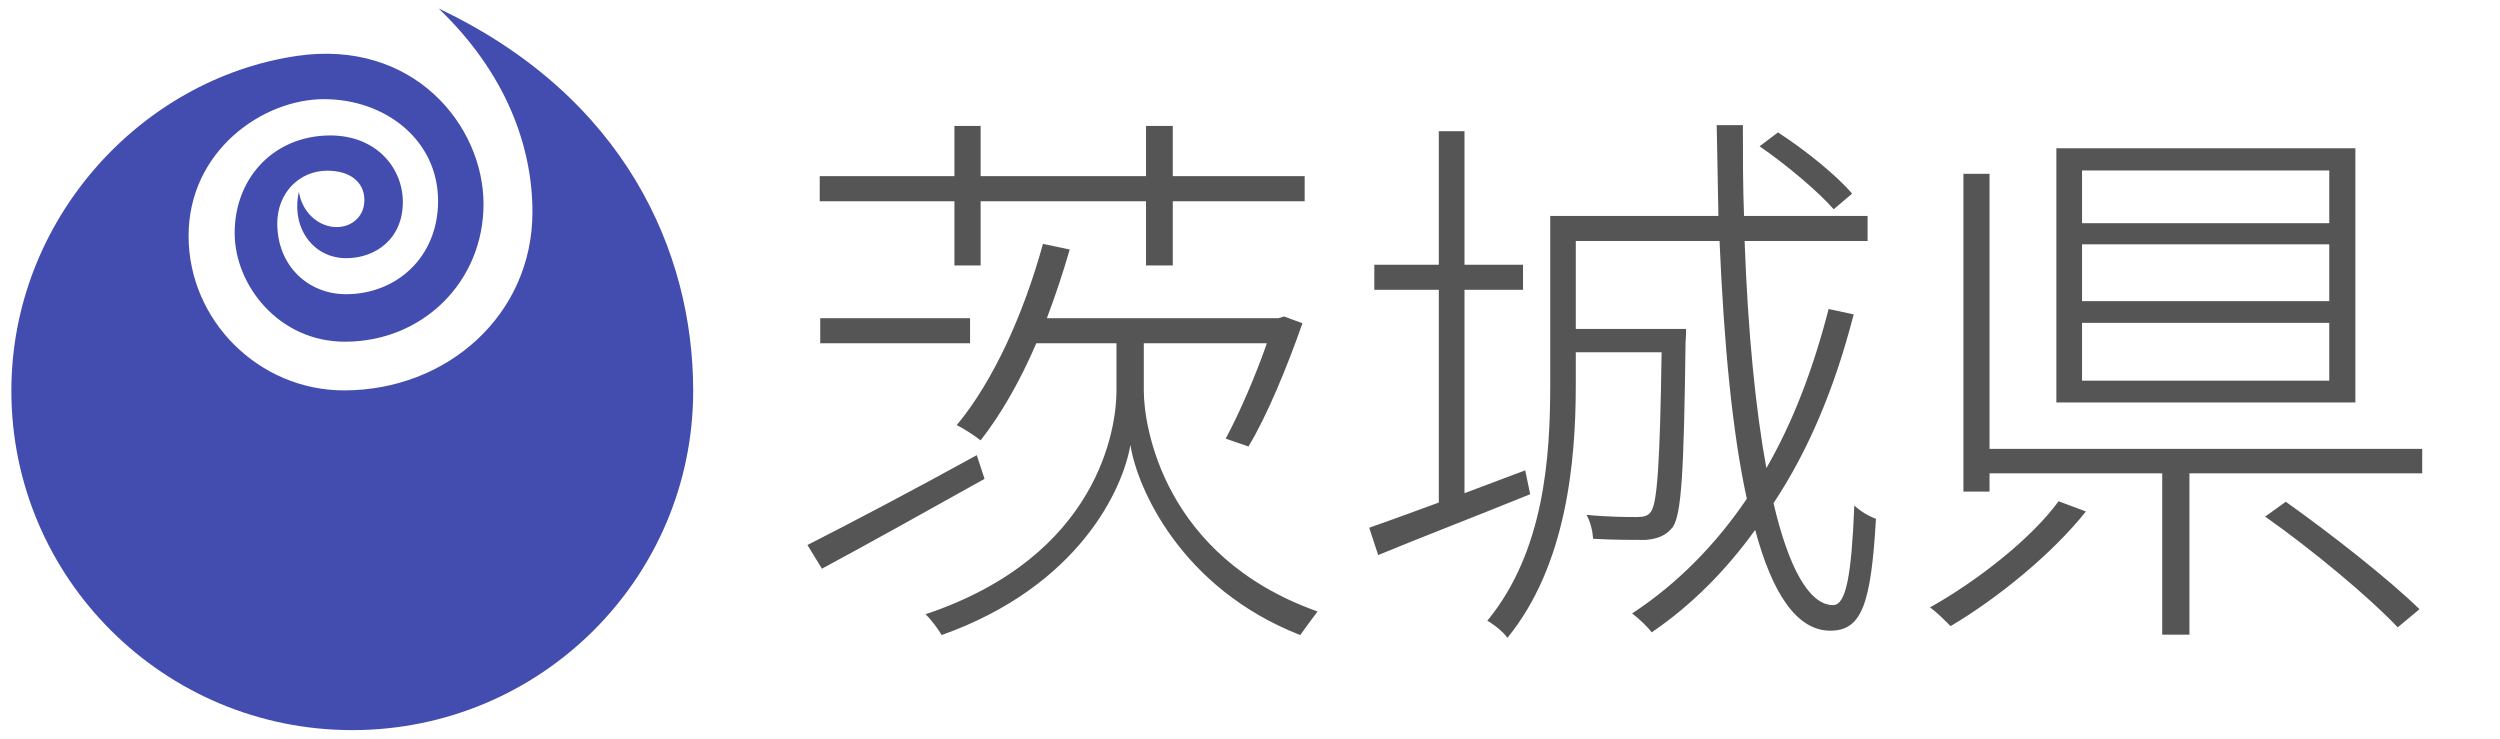
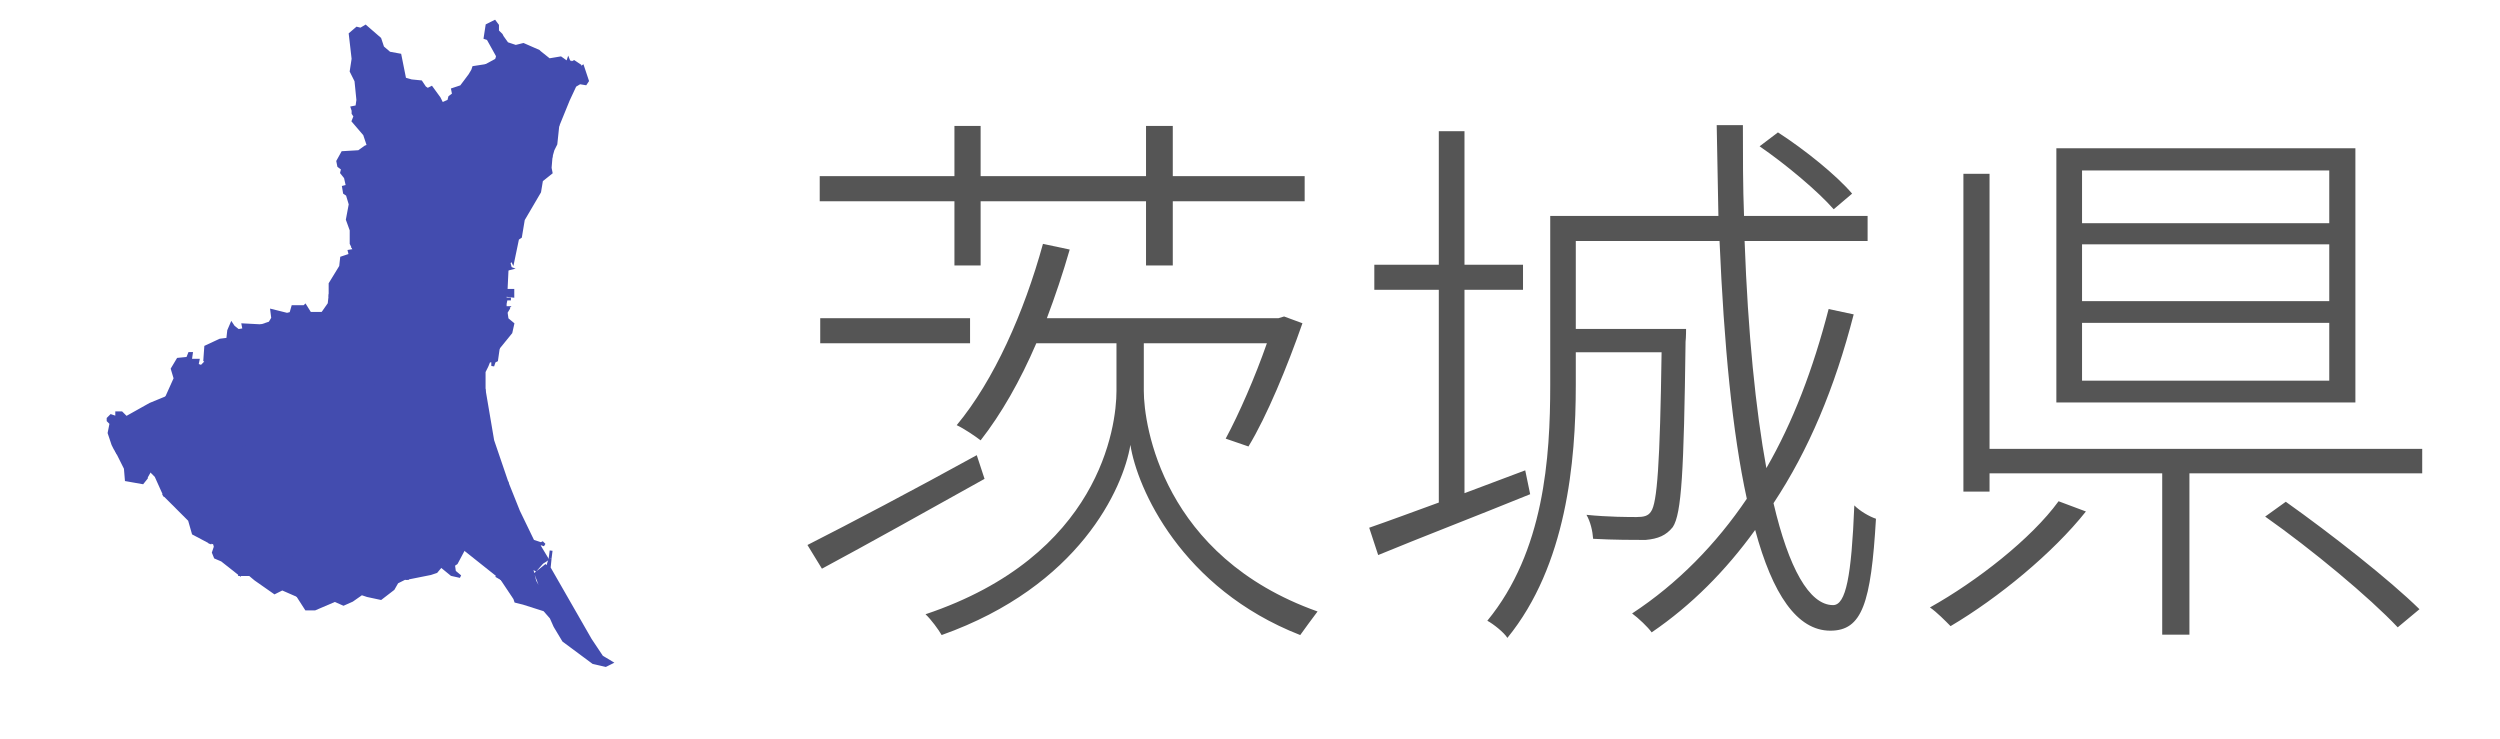
<svg xmlns="http://www.w3.org/2000/svg" width="469.333" height="138.666" viewBox="0 0 440 130">
+   <svg id="茨城県地域区分図" width="130" height="130" version="1.1" viewBox="0 0 560 772" xml:space="preserve" style="enable-background:new 0 0 560 772">
+     <style type="text/css">.st0,.st1{fill:#434caf;stroke:#434caf;stroke-width:3}.st1{fill:#434caf}</style>
+     <g>
+       <path id="Mito" d="M314,375.5l12-1l-4-6l5-3l5-8l7,17l8-1v-2l7,1l2-2l4,4l2-4l3,1l5-1l5,11l12-2l6-8l7,4l12-13l-15-13 l-14-5l-9-8l-4,4l-4-4l2-8l-3-4l1-2l-5,5l-5-7l-5-8h4l-1-5l-4-10l-10,4l-6-9l-2,8l-7-8l-5-2l2,8l5,5l-7,3l-4,6l-2-6l-4,4h-10l5,6 l3,10l-15,5v5l6,4l3,8l-4,10l3,3l-3,1l5,7L314,375.5z" class="st0" />
+       <path id="Hitachi" d="M403,266.5l-4,2l1,5l3,1h10l6,6l5,1l4-1l-5-2h4l-1-4l3-3l1,2l5-24l3-2l3-18l17-29l2-12l10-8l-1-5 l1-12l-8-4h-12l-5-4l-12,3l-5-4l-4-1l-4,6l-15-3l-8-5l-6,4l-2,5l6,10v7l-4,1v6l-10,2l-1,3l9,11l3,7l3-4h17l-1,12l-3,14h2v5l4,6 l-1,6l5,10l-5,3l1,3l-4,1l-2-3l-2,6H403z" class="st0" />
+       <path id="Tsuchiura" d="M216,521.5l-6,3l3,10l6,8l2-3l2,2l3-14l7,6l1-6h4l5-8l25,2l-1-17l-2-6l5-3l3,2l3-6l-2-5l-1,2 l-12-6l-26-4l6-8l-2-6l-3-5l-9-3v-2l-17-2l-4,4l6,7l-1,6l-2,1l4,5l-3,2l-6-3l1,7l15,9l-4,9l3,2l-1,7l8,5L216,521.5z" class="st0" />
+       <path id="Koga" d="M17,473.5l8,2l14,4l1-7l9,2l-2-11l12-1l1,10l11-2l-1-7l13,4v-2l-3-18l2-2l4,5l1-8l-5-12l-4-5l-7,3 l1,9l-7-10l3-12l-17,7l-25,14l-5-5h-5v5l-6-2l-2,2l-1,1v2l3,3l-2,10l4,12l2,4L17,473.5z" class="st0" />
+       <path id="Ishioka" d="M237,448.5l5-6h6l-5-6l-1-3h4l8,2l5,9l5,2l-2,4l4-2l3,5l5,5h-5l-1,7l-9,11l25-1l12,5l10-4l-20-15 l1-8l3-3h-3v-4l15,1l1-3l-8-1l-7-10l-5-1l-13-9l4-16l7,1l1-5l8-1l-5-5l-16,3l-6-5l-13-10l-7-12l-14-3l-11,3l-6,6l4,10l-8,12v13 l-10,7l2,4l10,27l17,2L237,448.5z" class="st0" />
+       <path id="Yuuki" d="M83,428.5l1-2l3,3l3-3l6,5l3-2l-2-6l5,2v-6l3-1l-4-6l-3-4l9-15l-5-6l2-4l-1-1l-3-1l1-5h-8l1-7h-2 l-2,5l-10,1l-6,10l3,10l-9,20l-3,12l7,10l-1-9l7-3l4,5L83,428.5z" class="st0" />
+       <path id="Ryuugasaki" d="M205,616.5l15,1l2-4l9-1l5,9l3-1l-2-2l6-1l2-6l15-9l2-12l3-1l-2-4l-6-6h-7l-15-10v7l-3-2 l-4,11l-2,3v-6l-8-8l-3,8l-9-6l-2-4l-2,1l-3-12l-7-16l-2,4l6,10l1,11l6,9l-10-4l-4-7l-1-9l2,14l9,6l8,6l-2,10l9,5l3,8l-9,5l-2-2 L205,616.5z" class="st0" />
+       <path id="Shimotsuma" d="M164,438.5l-4,1l-3-5h-8l-2-15v-3l-1,6l-12-3l-1,7l-4-3l-1-6v5l-6-1l-3-9l-8,5l1,3l-7,1l5,6 l3,13h6l-1,12l5,4l-2,8l-6,1l-1-3l3-6l-5-1l-3,4l4,3l-2,6l2,8l12-3l4-6l14,8l4-1l2-6l2-15l7-1l-1-9l5-4l3,2L164,438.5z" class="st0" />
+       <path id="Joso" d="M143,550.5l6-3l-5-4l1-2l16-10l-1-7l-5-9h-5l3-5l-5-2l2-3l-3-6l5-5l-5-5l2-7l-3-4l1-4l-4,1l-14-8 l-4,6l-12,3l-2-8l-2,3v5l-9-3l1,9l1,5l18,13l-2,11l6,7l-2,2l5-2l2,3l-1,3l-5-3l5,5l-4,6l1,3l-4-2l-8,4l-3,4l3,25l5,1l3-6l14,1l2-9 l-2-5l3-2l2,5L143,550.5z" class="st0" />
+       <path id="Hitachiota" d="M334,197.5l10,10l-4,10l6,14l-4,2l6,9l4,5l-5-1l1,5l7,14l13,9l4-2l2,4l3-6l5-2l7,2l7-2l4,5 l-1-5l4-2h3l2-6l2,3l4-1l-1-3l5-3l-5-10l1-6l-4-6v-5h-2l3-14l1-12h-17l-3,4l-3-7l-9-11l1-3l10-2v-6l4-1v-7l-6-10l2-5l6-4l1-8l2-4 l-3-6l2-8l-6-2l-5-6l5-7l-3-10l9-13l-2-8l5-11l-13,2l-1,3l-3,5l-9,12l-9,3l1,5l-4,3l-1,4l-7,3l1,4l2,20l-5-4l-5,5l1,8l-2,1l-8-4 l-5,3l1,4h4l1,5l4,1l2,6l1,4l4,5l-5,6l4,8l-3,5l-5-1l-4,4L334,197.5z" class="st0" />
+       <path id="Takahagi" d="M397,151.5l8,5l15,3l4-6l4,1l5,4l12-3l5,4h12l8,4l2-7l3-6l2-19l-14-2l-5,2l-2-5h-5l-7-8h-8l3-6 l7-1l7-9l-10-6l-5-8l-10-11l-9-4l-1-8l-5-3l-11,6l-5,11l2,8l-9,13l3,10l-5,7l5,6l6,2l-2,8l3,6l-2,4L397,151.5z" class="st0" />
+       <path id="Kitaibaraki" d="M446,111.5l-7,1l-3,6h8l7,8h5l2,5l5-2l14,2l11-27l7-15l5-3l6,1l2-3l-5-15l-3,2v-3l-6-4l-2,1 l2,2l-2-1l-1-1l-1,2l-2-5l-1,3l-7-5l-12,2l-10-8l-1-1l-16-7l-8,2l-9-3l-5-7l-1-2l-4-4v-6l-3-4l-8,4l-2,13l3,1l10,18l-1,4l5,3l1,8 l9,4l10,11l5,8l10,6L446,111.5z" class="st0" />
+       <path id="Kasama" d="M314,375.5l-11-6l-5-7l3-1l-3-3l4-10l-3-8l-6-4v-5l15-5l-3-10l-5-6l-2-1l-4-5l-5,1l-8-6l-4,7 l-17,3h-5l-2-4l-5,4l-1-2l-8,1l-1,9l-7,10l3,8l-6,7l1,6l-5,1l-3,10l1,2l6,2l1,7l14,3l7,12l13,10l6,5l16-3l4-4l1,4l3-2l-1,3l10,3 l9-25L314,375.5z" class="st0" />
+       <path id="Toride" d="M204,618.5l1-2l1-5l2,2l9-5l-3-8l-9-5l2-10l-8-6l-2,3l-15-1l-14,7l-12-13v9l-2,5h-4l-5,11h10l6,5 l20,14l8-4l16,7L204,618.5z" class="st0" />
+       <path id="Ushiku" d="M264,561.5l-3-4l-10,6l-5-4l-6,8l-6-5l-5-5l-2-8l-8-7l-6-8l-2,5l2,7l-5,3l3,7l-6,6l-6-1l3,12l2-1 l2,4l9,6l3-8l8,8v6l2-3l4-11l3,2v-7l15,10h7l6,6l8-4L264,561.5z" class="st0" />
+       <path id="Tsukuba" d="M160,524.5l9,6l3,7l-3-1l-1,2l3,8l6-4l11,17l1,9l4,7l10,4l-6-9l-1-11l-6-10l2-4l7,16l6,1l6-6 l-3-7l5-3l-2-7l2-5l-3-10l6-3l10-8l-8-5l1-7l-3-2l4-9l-15-9l-1-7l6,3l3-2l-4-5l2-1l1-6l-6-7l4-4l-10-27l-2-4h-6v2l-18,1l1-5v-1 l-5,3l5,9h-7l2,6l-6,2l1,3l-3-2l-5,4l1,9l-7,1l-2,15l-2,6l-1,4l3,4l-2,7l5,5l-5,5l3,6l-2,3l5,2l-3,5h5L160,524.5z" class="st0" />
+       <path id="Hitachinaka" d="M365,325.5l3,4l-2,8l4,4l4-4l9,8l14,5l15,13h3l13-16l2-9l-6-5l-1-7l3-5l-4,3l3-3h-3v-4l1-5h5 h-6l-8-1l-4-4l-13-1l-1-5h-3l-1-7l-2,2l-4-4v5l-5,2l-1,13l-3-1l1,5l-4-1l-8,8L365,325.5z" class="st0" />
+       <path id="Kashima" d="M461,587.5l2-1l3-2l-9-15l4-2l2,2l-12-4l-15-31l-12-30l-7,1l-4,5l-16,7l12,30l7,11v10l20,20l6,1 h1h1L461,587.5z M469,583.5l1-8L469,583.5z" class="st0" />
+       <path id="Itako" d="M436,588.5l-20-20v-10l-7-11l-15-1l-5,10l-3-8h-8l1,13l-13,8l6,5l7-1l39,31l1-8l6-4l3-7L436,588.5z" class="st0" />
+       <path id="Moriya" d="M156,575.5l-14-7l-7-6l-14-1l-3,6l1,4l-2,6l2,5l7,3l19,15l5-11h4l2-5V575.5z" class="st0" />
+       <path id="Hitachiomiya" d="M282,252.5l1-2h7l1-6l3-1l8,3l12,9l11,21l9-6l-1-7h16l6,2l-7-14l-1-5l5,1l-4-5l-6-9l4-2 l-6-14l4-10l-10-10l5-9l4-4l5,1l3-5l-4-8l5-6l-4-5l-1-4l-4,1l-4,8l-5-1l-3,6l-3-7l-7,5l-11-10l-12-4l3-3h-4l-1-7l-5,1l-1,5l-6,2 l-5-1l-3,1l-7,5l-17,1l-5,9l1,5l4,3l-1,4l4,5l2,9l-4,1l1,6l3,2l3,10l-3,16l4,11v14l2,4l5-4l6,6l5-6l3,2V252.5z" class="st0" />
+       <path id="Naka" d="M403,274.5l-3-1l-4-5l-7,2l-7-2l-5,2l-3,6l-2-4l-4,2l-13-9l-6-2h-16l1,7l-9,6l-3,3h9l2,12l1,1l6,9 l10-4l4,10l1,5h-4l5,8l5,7l5-5l8-8l4,1l-1-5l3,1l1-13l5-2v-5l4,4l2-2l-1-9L403,274.5z" class="st0" />
+       <path id="Chikusei" d="M105,421.5l7-1l-1-3l8-5l3,9l6,1v-5l1,6l4,3l1-7l12,3l1-6v3l2,15h8l3,5l4-1l6-2l-2-6h7l-5-9l5-3 v1l1-21l3-2l-4-2l-4,2l1-30l-8-17l7,2l-5-4l1-7l-19-1l1,5l-6,1l-5-4l-2-3l-3,7l-1,9l-8,1l-15,7l-1,14l2,1l-6,6l-2,4l5,6l-9,15l3,4 l4,6V421.5z" class="st0" />
+       <path id="Bando" d="M101,482.5l-10-13l-8-2l-13-4l1,7l3,6l6,2h-3v16l-2,12l7,5l-16,6l26,26l4,14l17,9l-3-25l3-4l8-4 l4,2l-1-3l4-6l-5-5l5,3l1-3l-2-3l-5,2l2-2l-6-7l2-11l-18-13L101,482.5z" class="st0" />
+       <path id="Inashiki" d="M263,585.5l2,4l-3,1l-2,12l4,4l11,1v3h7l-1,4l8-1v3l4-4l2-9l3,5l17-11l4,7l25-5l6-2l5-6l11,9 l9,2l-6-5l-1-7l3-2l8-15l-7,1l-6-5l-23-17l-35,3l1-4l-12-4l-10,15l-2,3l-3-2v-5l-1,4l-4-3l-13,2l7,20L263,585.5z" class="st0" />
+       <path id="Kasumigaura" d="M268,521.5l47,5l21-3l-6-22l-13-21l-5-2l-6-2l-10,4l-12-5l-25,1l9-11l1-7h5l-5-5l-3-5l-4,2 l2-4l-5-2l-5-9l-8-2h-4l1,3l5,6h-6l-5,6l-10,6v2l9,3l3,5l2,6l-6,8l26,4l12,6l1-2l2,5l-3,6l-3-2l-5,3l2,6L268,521.5z" class="st0" />
+       <path id="Sakuragawa" d="M175,419.5l-1,5l18-1v-2h6l10-7v-13l8-12l-4-10l6-6l11-3l-1-7l-6-2l-1-2l3-10l5-1l-1-6l6-7 l-3-8h-13l-5-8l-1,1h-12l-2,7l-4,1l-16-4l1,8l-3,5l-9,3l-1,7l5,4l-7-2l8,17l-1,30l4-2l4,2l-3,2L175,419.5z" class="st0" />
+       <path id="Kamisu" d="M443,589.5h-1l-6-1l-8-3l-3,7l-6,4l-1,8l14,21l1,3l8,2l22,7l7,8l4,9l9,15l31,23l13,3l6-3l-10-6 l-12-18l-43-75l1-10l-3,10l-2-2l-10,8l6,16l-2,1l-5-9l-3-12L443,589.5z M461,587.5l-17,2l10,6L461,587.5z" class="st0" />
+       <path id="Namegata" d="M409,547.5l-12-30l-10-20l-1-15l-7-1l-2-5l-4,2l-2-1l-1,4l-15-1l-6-8l4-11l-8-4l-2,7l-12,9 l-5-10l-14-1v16l5,2l13,21l6,22l7,29l23,17l13-8l-1-13h8l3,8l5-10L409,547.5z" class="st0" />
+       <path id="Hokota" d="M409,460.5l-9-53l-7-4l1-2h-3v3l-6-4l-2-6l-12,2v16l-8,2v4l-12-1l-2,5l-2-6l-4,6l-6-2l-2,7l15,14 l1,5l-6,11l8,4l-4,11l6,8l15,1l1-4l2,1l4-2l2,5l7,1l1,15l10,20l16-7l4-5l7-1L409,460.5z" class="st0" />
+       <path id="Tsukubamirai" d="M156,575.5l12,13l14-7l15,1l2-3l-9-6l-2-14l-11-17l-6,4l-3-8l1-2l3,1l-3-7l-9-6l1,7l-16,10 l-1,2l5,4l-6,3l-3,1l-2-5l-3,2l2,5l-2,9l7,6L156,575.5z" class="st0" />
+       <path id="Omitama" d="M302,447.5l-15-1v4h3l-3,3l-1,8l20,15l6,2v-16l14,1l5,10l12-9l2-7l6-11l-1-5l-15-14l-3-2l-11-9 l3-7l-3-2l-11-5l-2-4l-6,3l-10-3l1-3l-3,2l-1-4l-4,4l5,5l-8,1l-1,5l-7-1l-4,16l13,9l5,1l7,10l8,1L302,447.5z" class="st0" />
+       <path id="Ibaraki" d="M332,425.5l3,2l2-7l6,2l4-6l2,6l2-5l12,1v-4l8-2v-16l12-2l4-15l-12,2l-5-11l-5,1l-3-1l-2,4l-4-4 l-2,2l-7-1v2l-8,1l-7-17l-5,8l-5,3l4,6l-12,1l-3,1l-9,25l6-3l2,4l11,5l3,2l-3,7L332,425.5z" class="st0" />
+       <path id="Oarai" d="M385,400.5l6,4v-3h3l-1,2l7,4v-19l3-6l2-5l6-1l-2,6v-4l4-2l2-14h-3l-12,13l-7-4l-6,8l-4,15 L385,400.5z" class="st0" />
+       <path id="Shirosato" d="M247,307.5l1,2l5-4l2,4h5l17-3l4-7l8,6l5-1l4,5l2,1h10l4-4l2,6l4-6l7-3l-5-5l-2-8l5,2l7,8l2-8 l-1-1l-2-12h-9l3-3l-11-21l-12-9l-8-3l-3,1l-1,6h-7l-1,2v4l-3-2l-5,6l-6-6l-5,4l2,3l-6,1l1,4l-9,3l-1,9l-11,18v10v2L247,307.5z" class="st0" />
+       <path id="Tokai" d="M424,281.5l-5-1l-6-6h-10l-12,10l1,9l1,7h3l1,5l13,1l4,4l8,1v-3l8,1v-6h-10l3-1L424,281.5z" class="st0" />
+       <path id="Daigo" d="M284,153.5l6-2l1-5l5-1l1,7h4l-3,3l12,4l11,10l7-5l3,7l3-6l5,1l4-8l4-1l-2-6l-4-1l-1-5h-4l-1-4l5-3 l8,4l2-1l-1-8l5-5l5,4l-2-20l-1-4l-3-6l-8-11l-4,2l-3-2l-4-6l-10-1l-7-2l-5-25l-11-2l-7-6l-3-9l-15-13l-5,3l-4-1l-7,6l3,26l-2,13 l5,10l2,20l-1,7l-5,1l1,3v3l2,3l-2,5l12,14l4,12L284,153.5z" class="st0" />
+       <path id="Miho" d="M287,562.5l10-15l12,4l-1,4l35-3l-7-29l-21,3l-47-5l1,12l5,16l-2,3l5,7l4,3l1-4v5l3,2L287,562.5z" class="st0" />
+       <path id="Ami" d="M277,559.5l-5-7l2-3l-5-16l-1-12l-25-2l-5,8h-4l-1,6l-7-6l-3,14l-2-2l-2,3l8,7l2,8l5,5l6,5l6-8l5,4 l10-6l3,4L277,559.5z" class="st0" />
+       <path id="Kawachi" d="M244,627.5l9,4l9-4l10-7l6,2l14,3l13-10l4-7l8-4h2l-4-7l-17,11l-3-5l-2,9l-4,4v-3l-8,1l1-4h-7v-3 l-11-1l-4-4l-15,9l-2,6l-6,1l2,2h7L244,627.5z" class="st0" />
+       <path id="Yachiyo" d="M111,468.5l2-6l-4-3l3-4l5,1l-3,6l1,3l6-1l2-8l-5-4l1-12h-6l-3-13l-5-6v-3l-3,1v6l-5-2l2,6l-3,2 l-6-5l-3,3l-3-3l-1,2l-1,2l5,12l-1,8l-4-5l-2,2l3,18v2l8,2l10,13l-1-9l9,3v-5L111,468.5z" class="st0" />
+       <path id="Goka" d="M51,491.5l-12-12l-14-4l-8-2l8,16l1,12l17,3l4-5v-1L51,491.5z" class="st0" />
+       <path id="Sakai" d="M77,494.5v-16h3l-6-2l-3-6l-11,2l-1-10l-12,1l2,11l-9-2l-1,7l12,12l6,6l9,20l16-6l-7-5L77,494.5z" class="st0" />
+       <path id="Tone" d="M244,627.5l2-7h-7l-3,1l-5-9l-9,1l-2,4l-15-1l-1,2l1,4l9,14h9L244,627.5z" class="st0" />
+       <path id="湖" d="M287,463.5v-3h4l12,12l9-6l8,7l8,13l1,11l6,4l3,12l20,30l4,15l11,5v11l-4,2l-9-3l-11-6l1-4l-19-8 l-6,4l-17-3l-3,8l-1-9l14-7l-11-14l-13,1l-4-3l-9,3l-30-11l-5-19l-4,1l6-4l7,2l2,7l15,1l8,4l6-5l11,5l16-1l12-13l-8-7l3-3l-20-12 l-1-6l-13-8L287,463.5z M197,559.5l-1-2l3,2l3,14l7,6l-2,6l-6-5l2-1L197,559.5z M352,166.5l6,2l-4,1L352,166.5z M275,312.5l-5,1 l5-3V312.5z M388,509.5h2l1-7l-8-5l4-5l-3-2l2-4l-5-5l2-3l-4-8l6,5l2,14l4,4l-3,4l5,1v7l12,15l1,13l6,2l-2,9l7,4l4,11l-4,7l8,5 l-1,7l-4-5l-7-2l-4-9l4-2l-23-17h5l6-10l-10-5h6l2-4l-6-4l2-4l-9-5L388,509.5z M415,588.5l10,5l-4,13l-7-4l2-2l-4-5L415,588.5z M388,381.5l-3,18h-29l11-7l16-1L388,381.5z" class="st1" />
+     </g>
+   </svg>
  <path fill="#555" d="M167.98 46.72h4.61v-11.3h29.11v11.3h4.71v-11.3h23.21V31h-23.21v-8.83h-4.71V31h-29.11v-8.83h-4.61V31h-23.71v4.42h23.71v11.3zm-23.62 13.7h26.37V56h-26.37v4.42zm27.55 19.69c-10.99 6.06-22.35 12.03-29.8 15.81l2.55 4.17c7.93-4.26 18.62-10.23 28.62-15.81l-1.37-4.17zm29.4-19.69h21.66c-2.06 5.92-4.91 12.44-7.25 16.78l4.01 1.38c3.24-5.33 6.86-14.11 9.5-21.69L226 55.7l-.98.3h-40.77c1.47-3.89 2.84-7.98 4.02-12.08l-4.71-1c-3.33 12.1-8.62 24.02-15.18 31.91 1.28.59 3.32 1.98 4.21 2.67 3.63-4.64 6.96-10.47 9.8-17.08h14.11v8.39c0 6.31-2.94 29.03-33.61 39.3.97.89 2.34 2.77 2.84 3.66 24.21-8.6 31.94-25.77 33.22-33.47 1.17 7.59 8.93 25.28 29.89 33.47.69-.99 2.16-2.96 3.05-4.15-27.25-9.68-30.58-32.79-30.58-38.81v-8.39zm124.66-26.34c-2.75-3.24-8.35-7.75-13.05-10.78l-3.23 2.45c4.7 3.23 10.29 7.94 13.04 11.08l3.24-2.75zm-57.53 48.7l-10.69 4.02V51h10.3v-4.41h-10.3v-23.5h-4.52v23.5h-11.35V51h11.35v37.45c-4.59 1.67-8.81 3.24-12.25 4.43l1.58 4.81c7.64-3.16 17.35-6.88 26.75-10.71l-.87-4.2zm53.4-28.39c-2.73 10.56-6.26 19.86-10.96 28-1.88-10.3-3.24-23.72-3.83-39.97h21.65V38h-21.75c-.2-5.09-.2-10.48-.2-15.98h-4.61c.11 5.5.2 10.79.3 15.98h-29.6v29.78c0 12.75-1.07 29.3-11.07 41.47 1.07.58 2.93 2.05 3.53 3.02 10.39-12.74 12.04-30.96 12.04-44.49V62h15.1c-.28 19.61-.78 26.56-1.86 28.03-.49.78-1.27.97-2.55.97-1.26 0-5 0-8.81-.39.69 1.19 1.08 2.84 1.17 4.22 3.63.2 7.25.2 9.22.2 2.25-.2 3.62-.8 4.8-2.26 1.56-2.35 1.95-9.8 2.25-32.63.09-.69.09-2.25.09-2.25h-19.41V42.42h25.3c.78 18.22 2.25 33.69 4.8 45.36-5.39 7.97-12.16 14.92-20.19 20.19 1.08.78 2.84 2.45 3.44 3.33 7.04-4.8 13.03-10.85 18.22-18.03 3.04 11.28 7.36 17.73 13.23 17.73 5.59 0 7.16-4.81 8.03-19.7-1.17-.39-2.84-1.36-3.81-2.35-.5 12.43-1.47 17.55-3.74 17.55-4.2 0-7.82-6.56-10.48-17.94 6.17-9.31 10.78-20.28 14.11-33.23l-4.41-.94zm88.11-15.11h-43.51V30h43.51v9.28zm0 13.72h-43.51V43h43.51v10zm0 14h-43.51V56.83h43.51V67zm4.6-40.91h-52.63v44.74h52.63V26.09zm-52.24 62.13c-4.79 6.59-14.4 14.09-22.64 18.69 1.19.81 2.75 2.4 3.63 3.29 8.43-4.98 18.04-12.89 23.82-20.18l-4.81-1.8zm36.36 2.7c8.24 5.8 18.33 14.19 23.33 19.49l3.83-3.19c-5.3-5.2-15.49-13.2-23.53-18.91l-3.63 2.61zM350.16 79V30.59h-4.6v55.93h4.6v-3.21h30.39v28.39h4.79V83.31h40.97V79h-76.15z" />
-   <path fill="#434caf" d="M363.33 131.67s2 22.66 2 23m-124.6 34.3l30.3-15.8 1.4 4.2-29 15.6m-3.6-18.1h26.7v4.3h-26.7v-4.3m79.27-15.07h4.5v24.6h-4.5v-24.6m7.17-1.33h4.5v24.6h-4.5v-6.72-17.88m-94.44 5.9c4.15 5.5 62.94 66.57 47.5 26.63 25.55 0 39.3-26.63 39.3-26.63v4.3h-86.8v-4.3M85.1 35.91c0 13.64-10.65 24.23-24.4 24.23-11.64 0-19.4-9.96-19.4-19.12 0-9.35 6.4-16.62 15.77-17.15 8.85-.51 13.83 5.51 13.83 11.68 0 6.57-4.89 9.89-9.97 9.89-5.86 0-9.73-5.41-8.33-11.68.6 3.58 3.22 5.85 6 6.17 2.87.33 5.53-1.53 5.53-4.71 0-3.19-2.53-5.18-6.53-5.18-4.87 0-8.8 3.85-8.8 9.29 0 7.4 5.38 12.45 12.1 12.45 8.81 0 16.2-6.43 16.2-16.43 0-10.68-9.26-17.9-20.08-17.9-10.82 0-23.83 9.14-23.83 24.07 0 14.9 12.38 27.19 27.35 27.19 18.17 0 33.17-13.3 33.17-31.38 0-11.61-4.66-24.48-16.51-35.83C110 17.03 122 44.35 122 68.77c0 32.99-26.86 59.73-60 59.73S2 101.76 2 68.77C2 38.71 24.74 13.93 52.2 9.85c20.53-3.04 32.9 12.22 32.9 26.06zm162.57 133.76" />
</svg>
